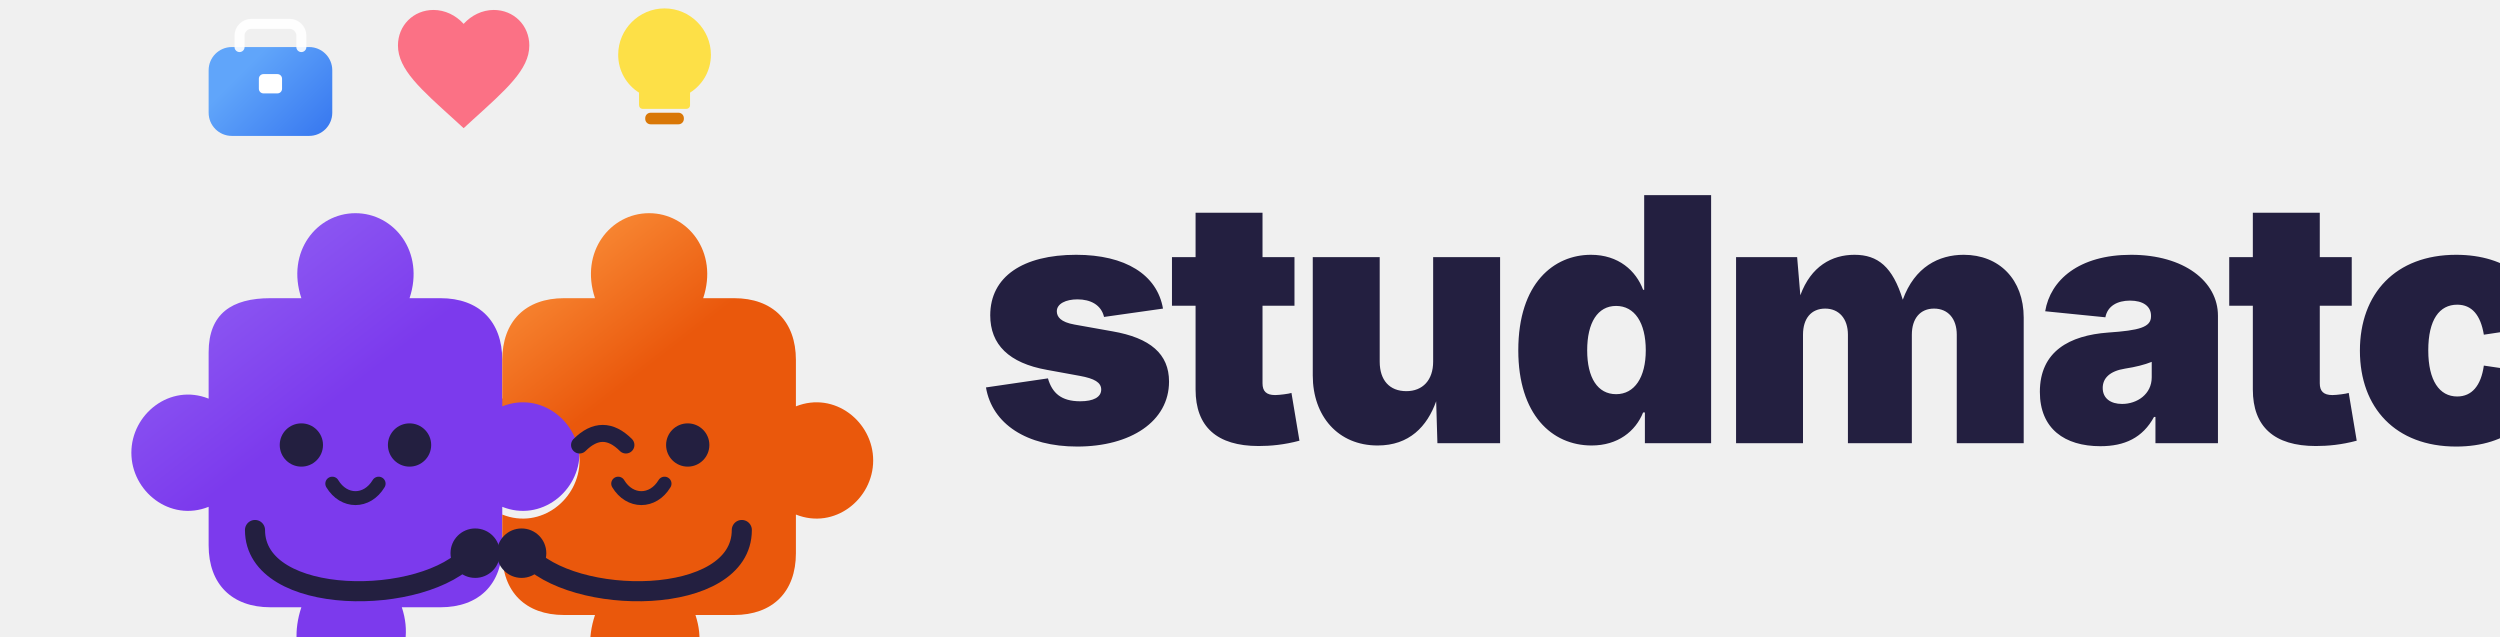
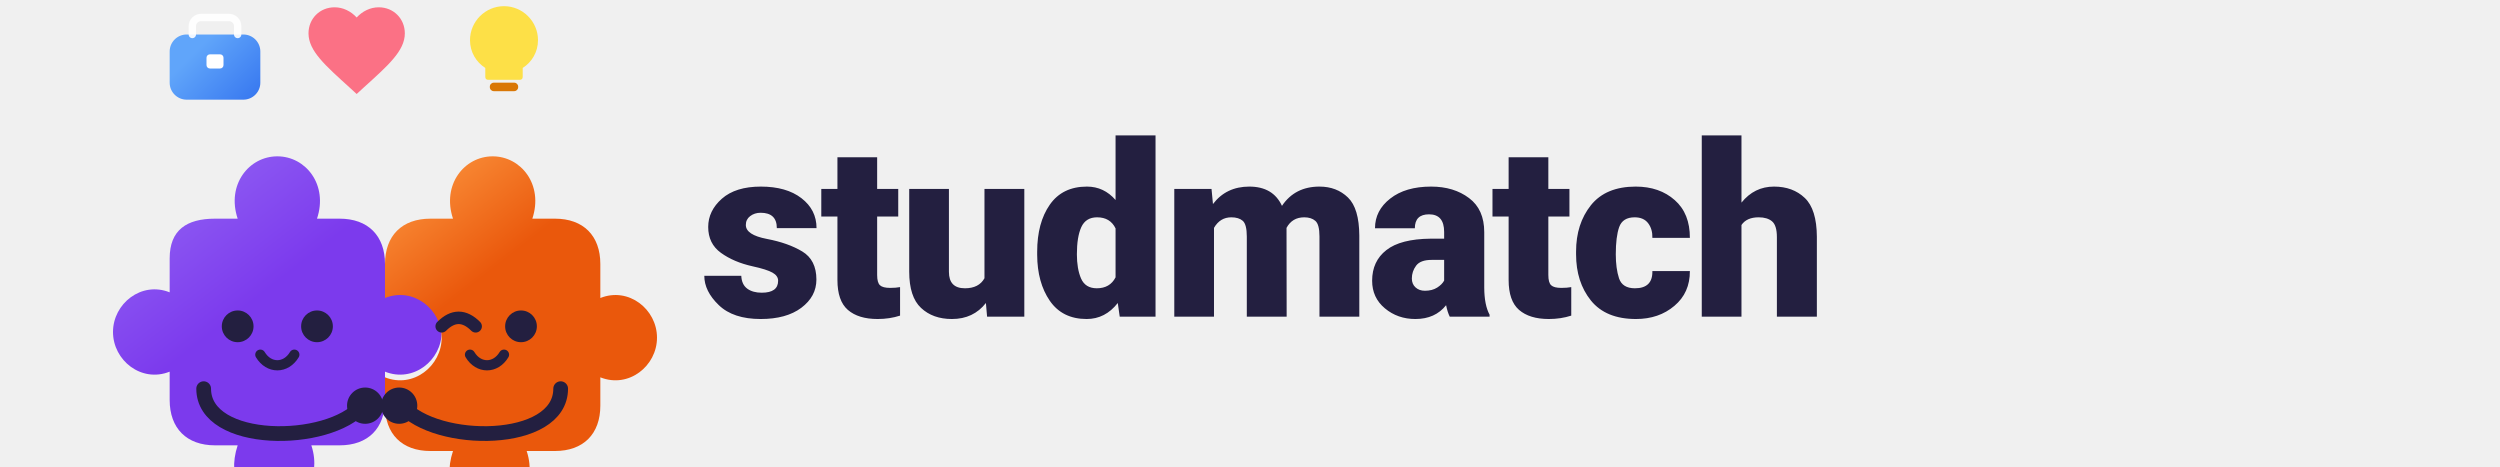
- <svg xmlns="http://www.w3.org/2000/svg" width="220" height="56" viewBox="0 0 220 56" fill="none">
+ <svg xmlns="http://www.w3.org/2000/svg" width="300" height="56" viewBox="0 0 300 56" fill="none">
  <defs>
    <linearGradient id="hl_lavender" x1="10" y1="10" x2="45" y2="55" gradientUnits="userSpaceOnUse">
      <stop offset="0%" stop-color="#A78BFA" />
      <stop offset="100%" stop-color="#7C3AED" />
    </linearGradient>
    <linearGradient id="hl_peach" x1="45" y1="10" x2="80" y2="55" gradientUnits="userSpaceOnUse">
      <stop offset="0%" stop-color="#FCA5A5" />
      <stop offset="60%" stop-color="#FB923C" />
      <stop offset="100%" stop-color="#EA580C" />
    </linearGradient>
    <linearGradient id="hl_briefcase" x1="12" y1="2" x2="26" y2="16" gradientUnits="userSpaceOnUse">
      <stop offset="0%" stop-color="#60A5FA" />
      <stop offset="100%" stop-color="#2563EB" />
    </linearGradient>
    <linearGradient id="hl_heart" x1="36" y1="2" x2="48" y2="14" gradientUnits="userSpaceOnUse">
      <stop offset="0%" stop-color="#FB7185" />
      <stop offset="100%" stop-color="#E11D48" />
    </linearGradient>
    <linearGradient id="hl_bulb" x1="58" y1="1" x2="70" y2="14" gradientUnits="userSpaceOnUse">
      <stop offset="0%" stop-color="#FDE047" />
      <stop offset="100%" stop-color="#F59E0B" />
    </linearGradient>
  </defs>
-   <g transform="translate(0, -3) scale(0.68)">
+   <g transform="translate(2, -3) scale(0.68)">
    <g transform="translate(25, 6)">
      <rect x="2" y="4.5" width="16" height="11.5" rx="3" fill="url(#hl_briefcase)" />
      <path d="M6 4.5V3C6 2.2 6.7 1.5 7.5 1.5H12.5C13.3 1.5 14 2.2 14 3V4.5" stroke="white" stroke-width="1.3" stroke-linecap="round" fill="none" opacity="0.9" />
      <rect x="8.5" y="8" width="3" height="2.5" rx="0.6" fill="white" />
    </g>
    <g transform="translate(51, 5.5)">
      <path d="M9 15.5L7.8 14.4C3.5 10.5 0.5 7.9 0.5 4.8C0.5 2.2 2.5 0.2 5.1 0.2C6.6 0.2 8 0.9 9 2C10 0.9 11.4 0.2 12.9 0.2C15.5 0.2 17.5 2.2 17.5 4.8C17.5 7.9 14.5 10.5 10.2 14.4L9 15.5Z" fill="url(#hl_heart)" />
    </g>
    <g transform="translate(77, 4.5)">
      <path d="M9 1C5.7 1 3 3.7 3 7C3 9.1 4.1 10.9 5.7 11.9V13.5C5.7 13.8 5.9 14 6.2 14H11.8C12.1 14 12.3 13.8 12.3 13.5V11.9C13.9 10.9 15 9.1 15 7C15 3.7 12.3 1 9 1Z" fill="url(#hl_bulb)" />
      <rect x="6.5" y="14.5" width="5" height="1.5" rx="0.7" fill="#D97706" />
    </g>
    <path d="M 27 50 C 27 45 30 43 35 43 H 39 C 37 37 41 32 46 32 C 51 32 55 37 53 43 H 57 C 62 43 65 46 65 51 V 56 C 70 54 75 58 75 63 C 75 68 70 72 65 70 V 75 C 65 80 62 83 57 83 H 52 C 54 89 50 94 45 94 C 40 94 37 89 39 83 H 35 C 30 83 27 80 27 75 V 70 C 22 72 17 68 17 63 C 17 58 22 54 27 56 Z" fill="url(#hl_lavender)" />
    <path d="M 65 51 C 65 46 68 43 73 43 H 77 C 75 37 79 32 84 32 C 89 32 93 37 91 43 H 95 C 100 43 103 46 103 51 V 57 C 108 55 113 59 113 64 C 113 69 108 73 103 71 V 76 C 103 81 100 84 95 84 H 90 C 92 90 88 95 83 95 C 78 95 75 90 77 84 H 73 C 68 84 65 81 65 76 V 71 C 70 73 75 69 75 64 C 75 59 70 55 65 57 Z" fill="url(#hl_peach)" />
    <circle cx="39" cy="62" r="2.8" fill="#231F40" />
    <circle cx="53" cy="62" r="2.8" fill="#231F40" />
    <path d="M 43 67 C 44.5 69.5 47.5 69.5 49 67" stroke="#231F40" stroke-width="1.8" stroke-linecap="round" fill="none" />
    <path d="M 75 62 Q 78 59 81 62" stroke="#231F40" stroke-width="2.2" stroke-linecap="round" fill="none" />
    <circle cx="89" cy="62" r="2.8" fill="#231F40" />
    <path d="M 80 67 C 81.5 69.5 84.5 69.5 86 67" stroke="#231F40" stroke-width="1.8" stroke-linecap="round" fill="none" />
    <path d="M 33 73 C 33 83 55 83 61 76" stroke="#231F40" stroke-width="2.6" stroke-linecap="round" fill="none" />
    <path d="M 96 73 C 96 83 74 83 68 76" stroke="#231F40" stroke-width="2.6" stroke-linecap="round" fill="none" />
    <circle cx="61.5" cy="76" r="3.2" fill="#231F40" />
    <circle cx="67.5" cy="76" r="3.2" fill="#231F40" />
  </g>
-   <g transform="translate(86, 39)">
-     <text font-family="'Plus Jakarta Sans', system-ui, -apple-system, sans-serif" font-size="30" font-weight="900" fill="#231F40" letter-spacing="-0.8">studmatch</text>
+   <g transform="translate(84, 38)">
+     <text font-family="'Plus Jakarta Sans', -apple-system, BlinkMacSystemFont, 'Segoe UI', Roboto, Helvetica, Arial, sans-serif" font-size="29" font-weight="900" fill="#231F40" letter-spacing="-0.5">studmatch</text>
  </g>
</svg>
